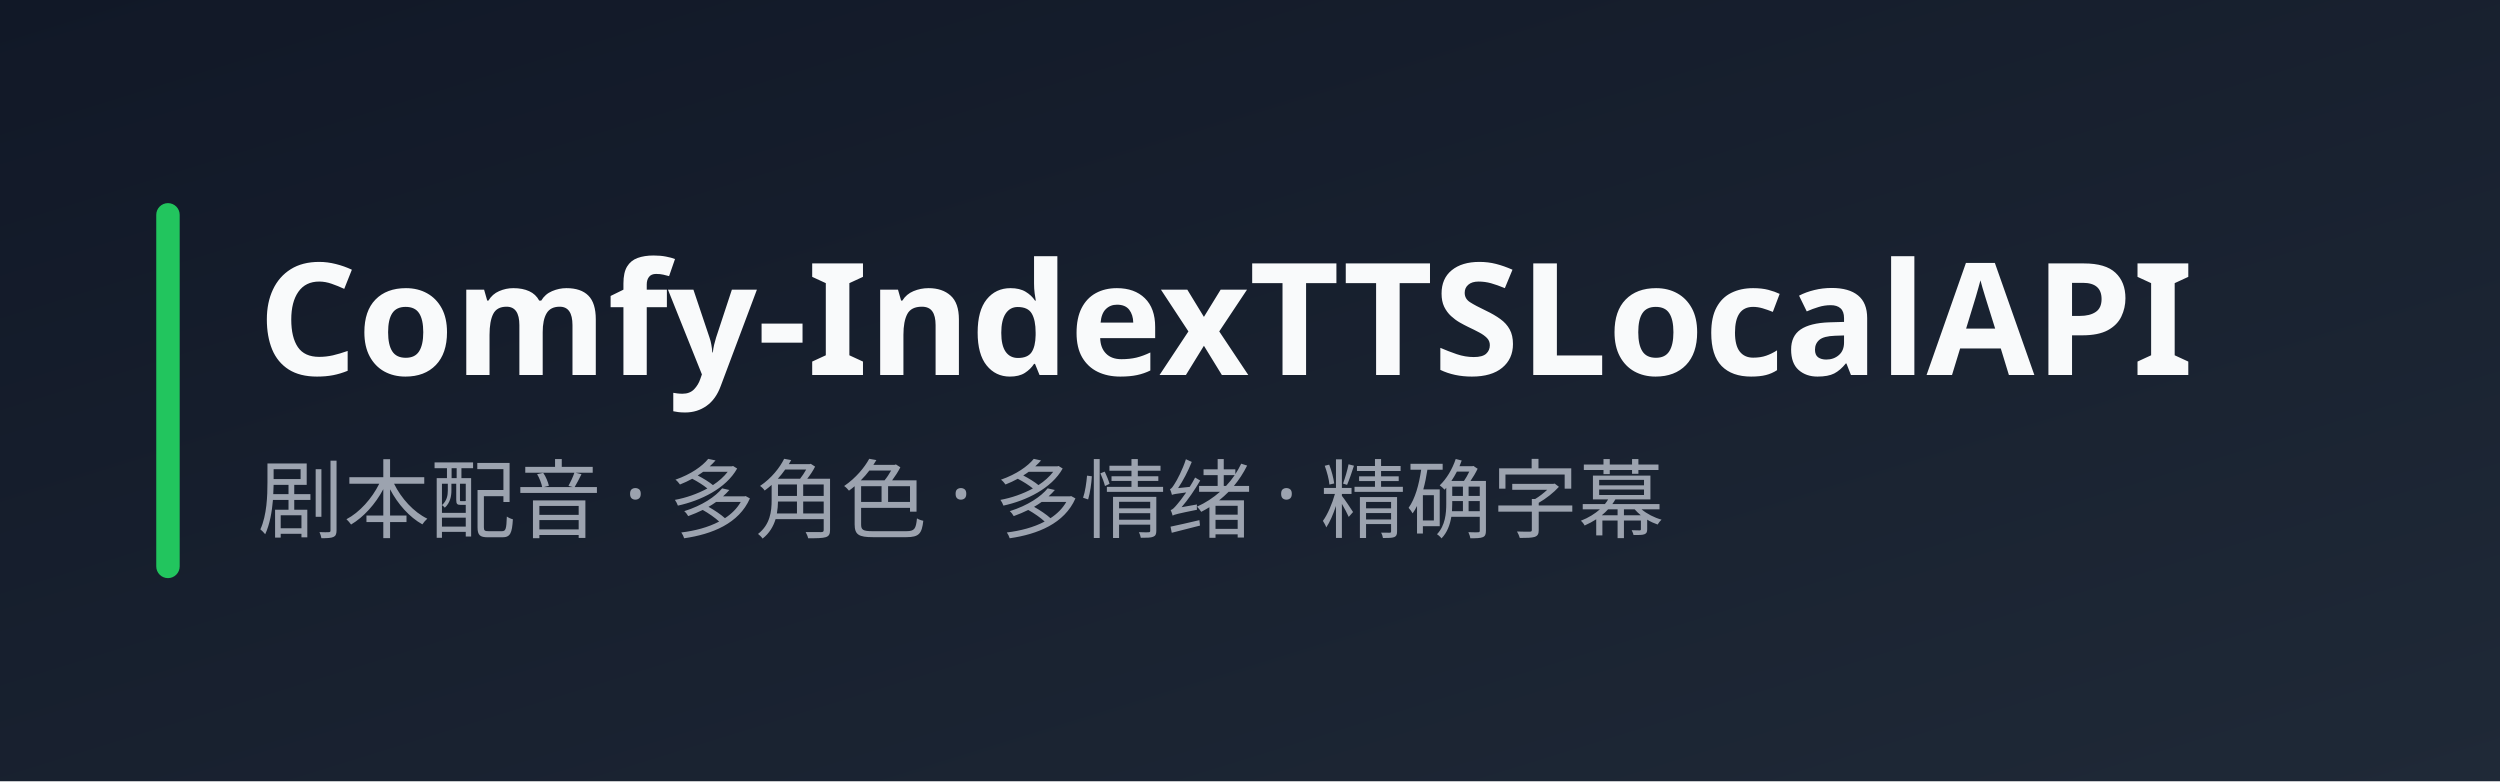
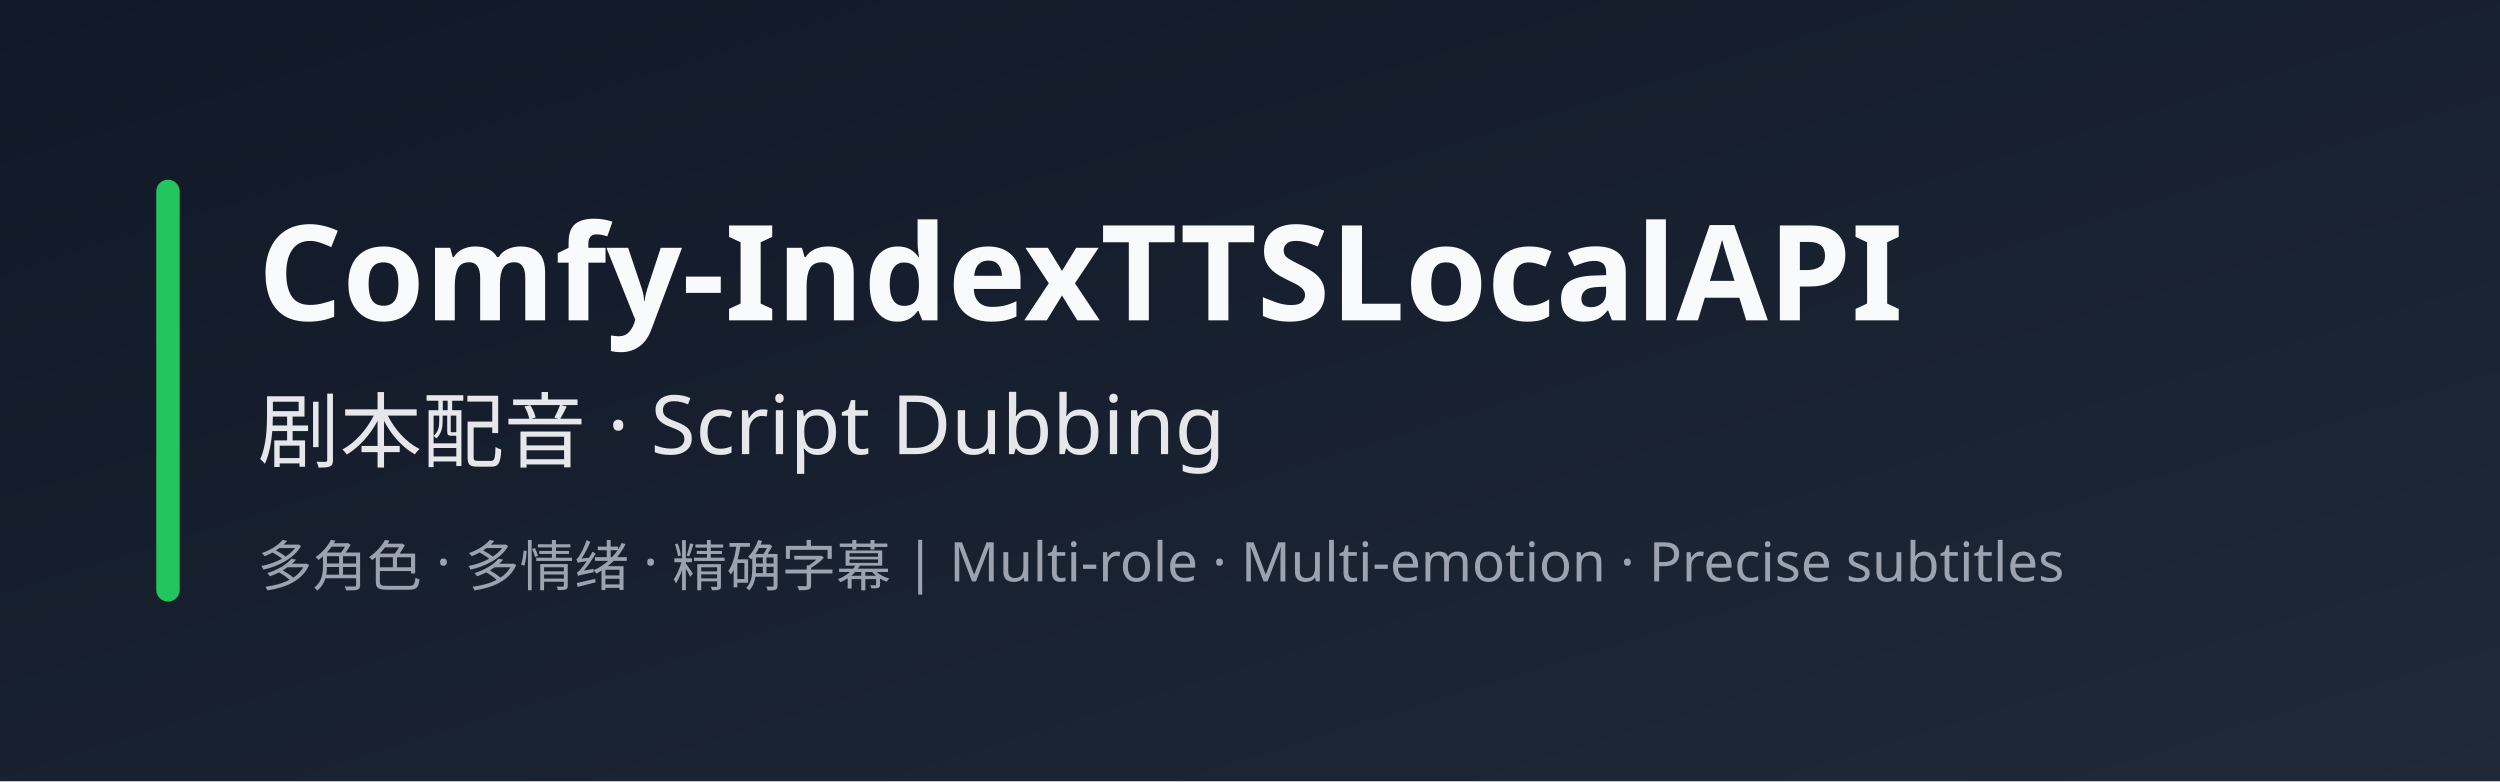
<svg xmlns="http://www.w3.org/2000/svg" viewBox="0 0 640 200" width="640" height="200">
  <defs>
    <linearGradient id="bg" x1="0" y1="0" x2="1" y2="1">
      <stop offset="0" stop-color="#111827" />
      <stop offset="1" stop-color="#1f2937" />
    </linearGradient>
  </defs>
  <rect width="640" height="200" fill="url(#bg)" />
-   <rect x="40" y="52" width="6" height="96" rx="3" fill="#22c55e" />
-   <text x="66" y="96" font-family="Segoe UI, PingFang SC, sans-serif" font-size="40" font-weight="700" fill="#f9fafb">Comfy-IndexTTSLocalAPI</text>
-   <text x="66" y="136" font-family="Segoe UI, PingFang SC, sans-serif" font-size="22" fill="#9ca3af">剧本配音 · 多角色 · 多情绪 · 精确字幕</text>
+   <rect x="40" y="46" width="6" height="108" rx="3" fill="#22c55e" />
+   <text x="66" y="82" font-family="Segoe UI, PingFang SC, Microsoft YaHei, sans-serif" font-size="34" font-weight="700" fill="#f9fafb">Comfy-IndexTTSLocalAPI</text>
+   <text x="66" y="118" font-family="Segoe UI, PingFang SC, Microsoft YaHei, sans-serif" font-size="21" fill="#e5e7eb">剧本配音 · Script Dubbing</text>
+   <text x="66" y="150" font-family="Segoe UI, PingFang SC, Microsoft YaHei, sans-serif" font-size="14" fill="#9ca3af">多角色 · 多情绪 · 精确字幕  |  Multi-role · Multi-emotion · Precise subtitles</text>
</svg>
